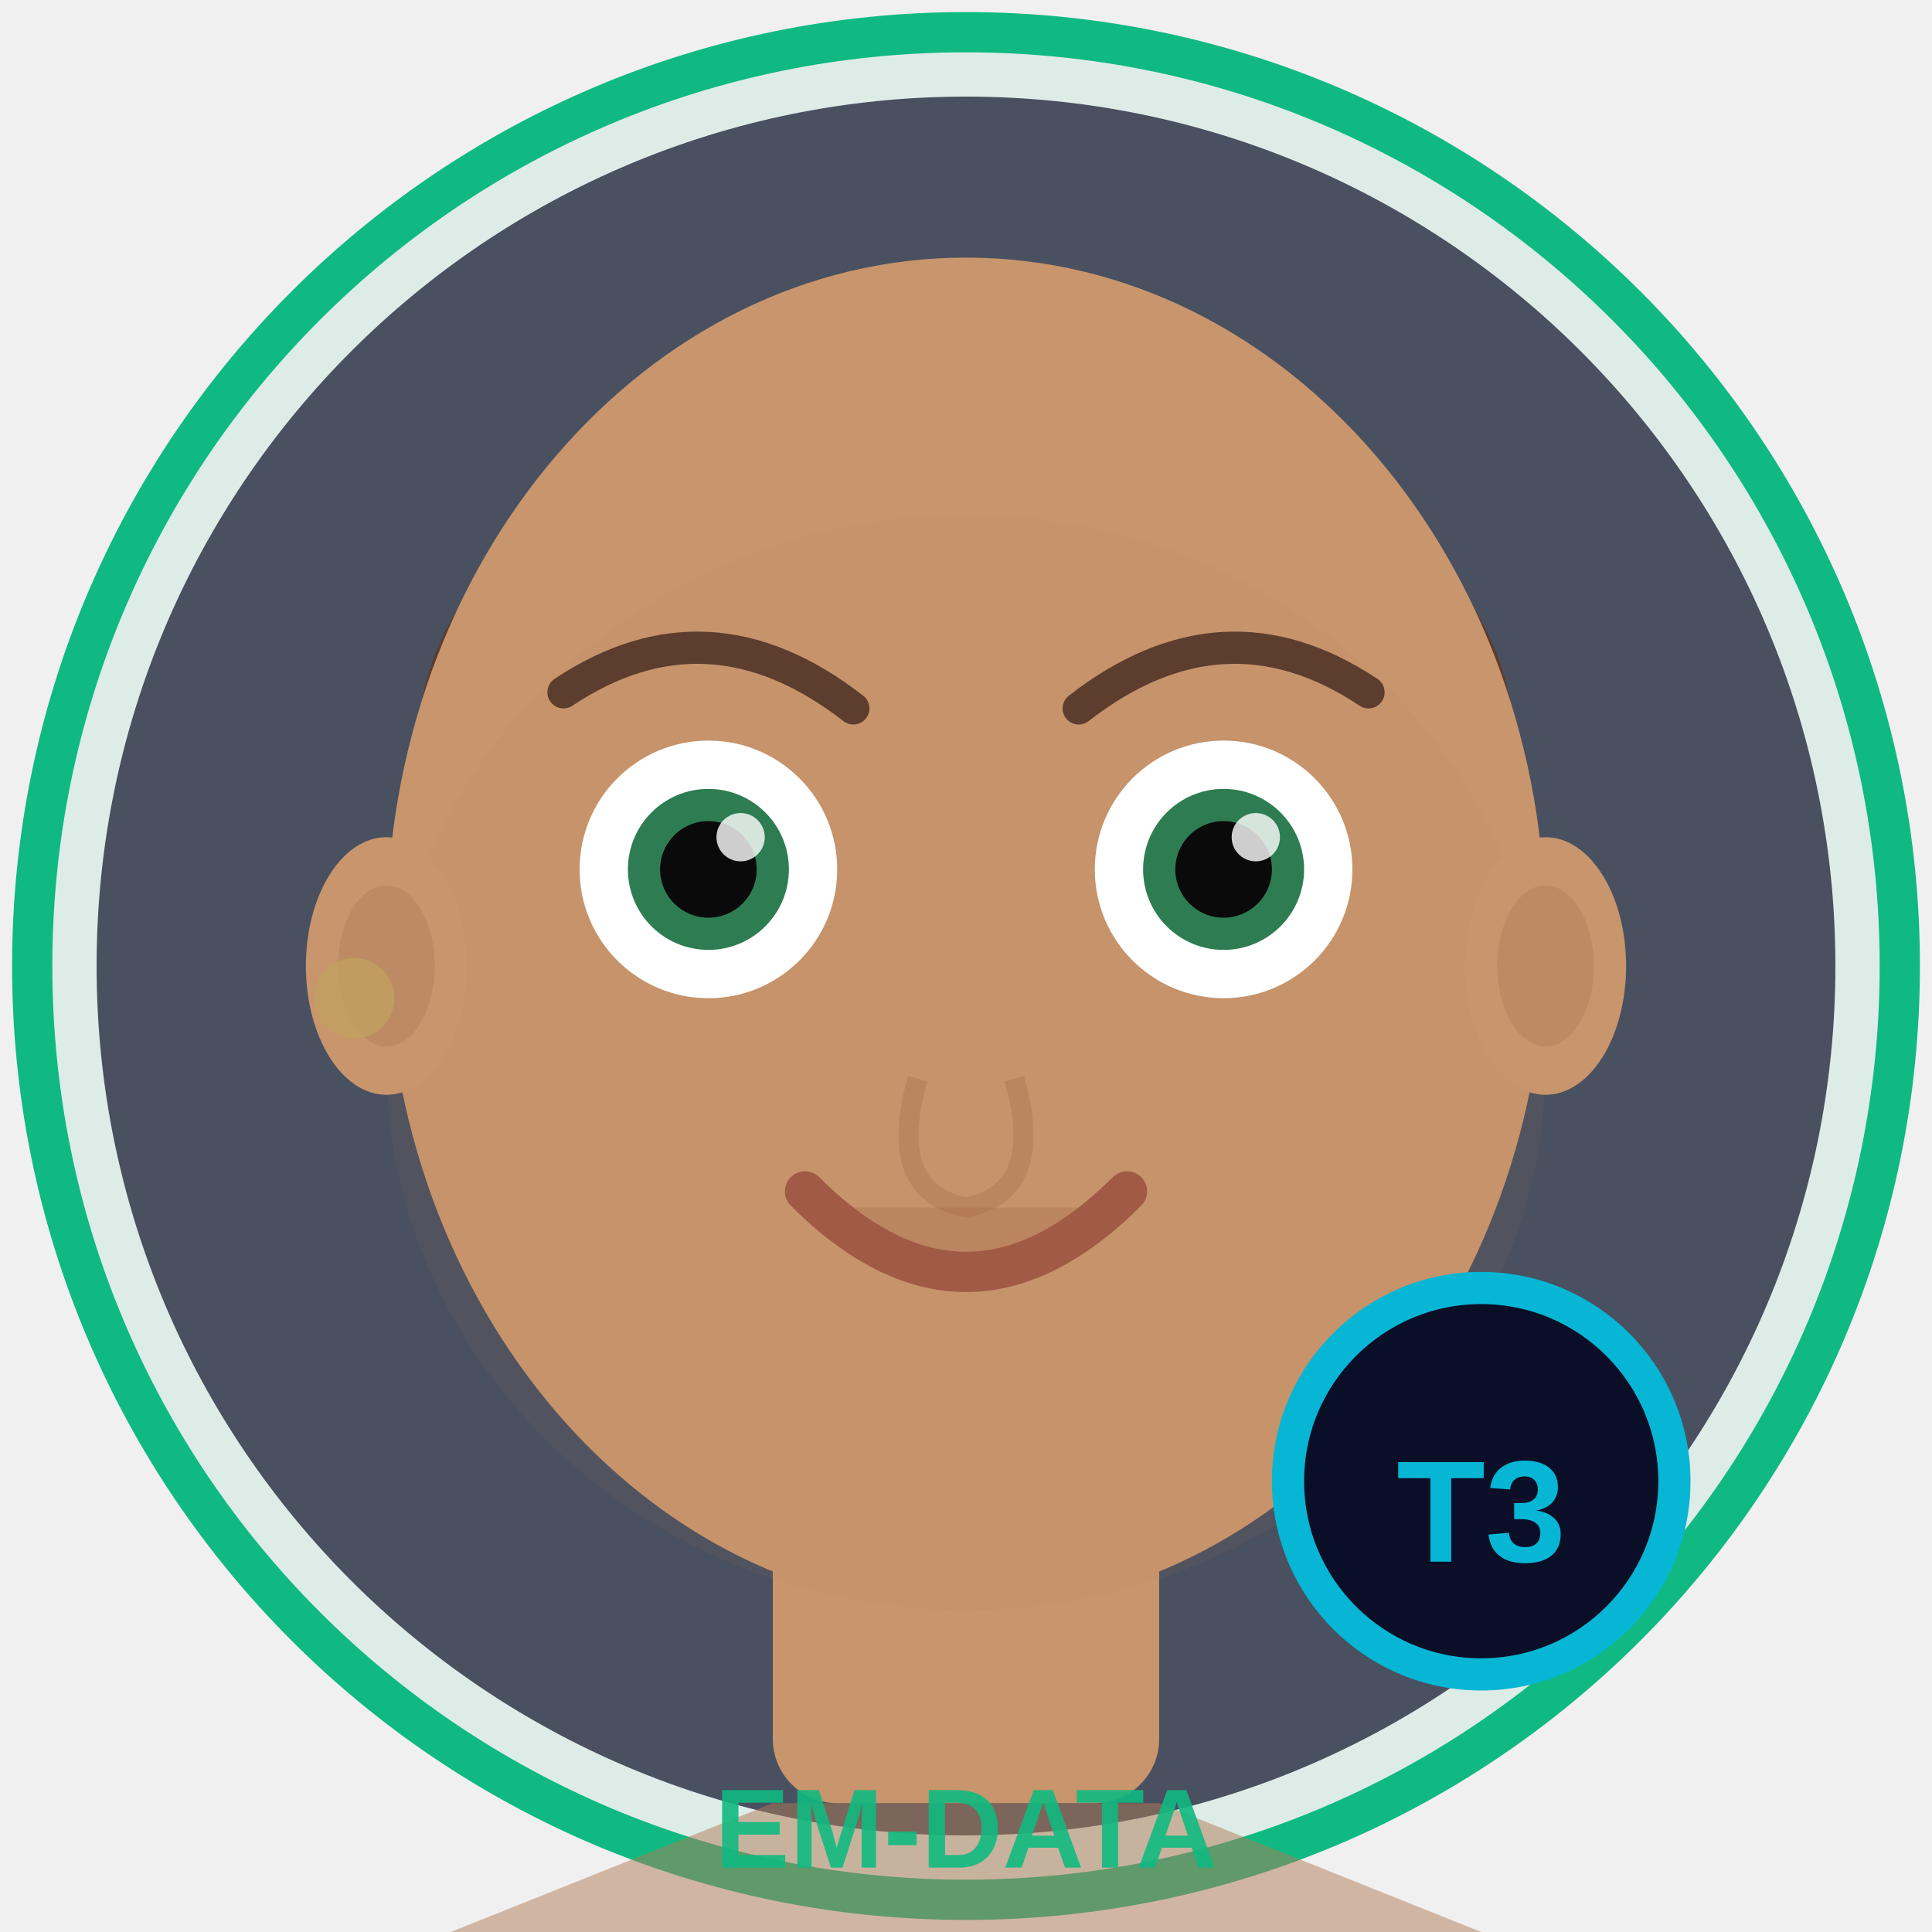
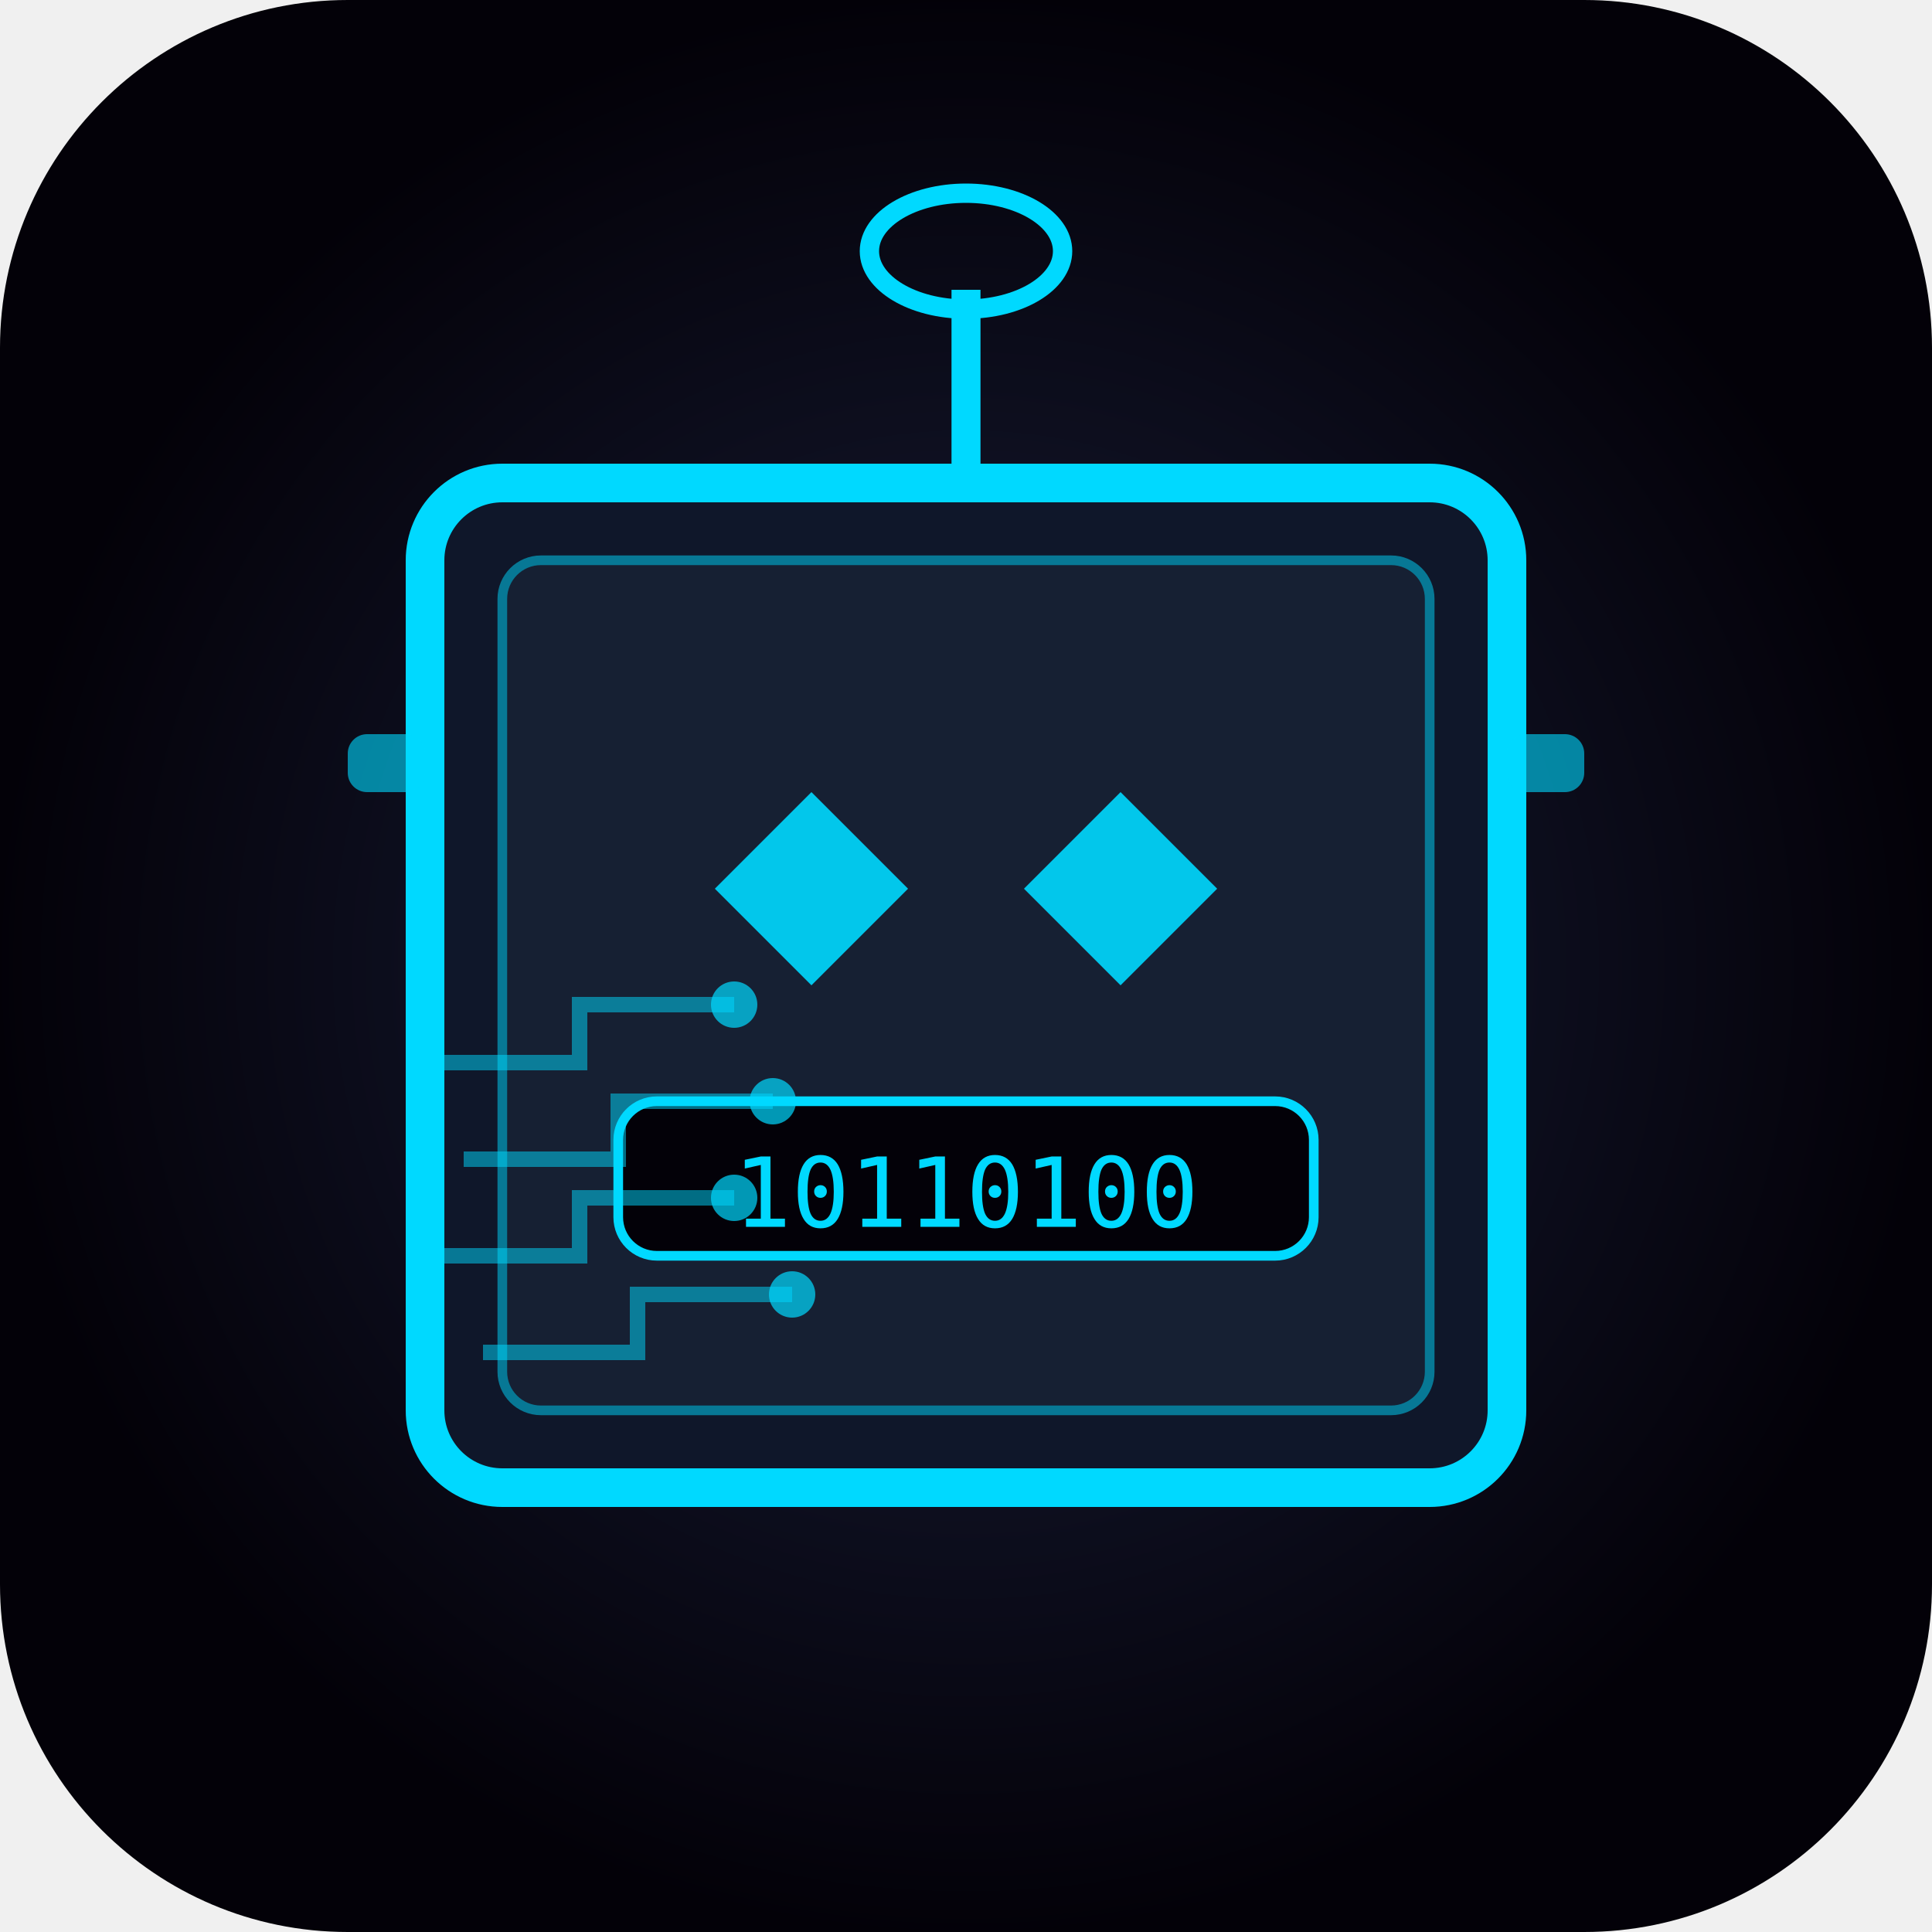
- <svg xmlns="http://www.w3.org/2000/svg" viewBox="0 0 120 120" width="120" height="120" role="img">
-   <circle cx="60" cy="60" r="58" fill="#10B981" opacity="0.08" />
-   <circle cx="60" cy="60" r="58" fill="none" stroke="#10B981" stroke-width="2.5" />
-   <circle cx="60" cy="60" r="54" fill="#0A0E27" opacity="0.7" />
-   <rect x="48" y="90" width="24" height="22" rx="4" fill="#C8956C" />
-   <rect x="48" y="90" width="24" height="4" rx="0" fill="#B07A54" opacity="0.4" />
-   <path d="M28,120 Q28,120 48,112 L72,112 Q92,120 92,120" fill="#B07A54" opacity="0.5" />
-   <ellipse cx="60" cy="46" rx="34" ry="22" fill="#5C3D2E" />
-   <rect x="26" y="46" width="68" height="18" rx="0" fill="#5C3D2E" />
-   <path d="M26,64 Q60,22 94,64" fill="#5C3D2E" />
-   <ellipse cx="60" cy="58" rx="36" ry="42" fill="#C8956C" />
-   <ellipse cx="60" cy="66" rx="36" ry="34" fill="#B07A54" opacity="0.08" />
-   <ellipse cx="24" cy="60" rx="5" ry="8" fill="#C8956C" />
-   <ellipse cx="24" cy="60" rx="3" ry="5" fill="#B07A54" opacity="0.4" />
-   <ellipse cx="96" cy="60" rx="5" ry="8" fill="#C8956C" />
-   <ellipse cx="96" cy="60" rx="3" ry="5" fill="#B07A54" opacity="0.4" />
-   <path d="M35,43 Q44,37 53,44" fill="none" stroke="#5C3D2E" stroke-width="2" stroke-linecap="round" />
-   <path d="M67,44 Q76,37 85,43" fill="none" stroke="#5C3D2E" stroke-width="2" stroke-linecap="round" />
-   <circle cx="44" cy="54" r="8" fill="white" />
-   <circle cx="44" cy="54" r="5" fill="#2E7D52" />
-   <circle cx="44" cy="54" r="3" fill="#0A0A0A" />
-   <circle cx="46" cy="52" r="1.5" fill="white" opacity="0.8" />
-   <circle cx="76" cy="54" r="8" fill="white" />
-   <circle cx="76" cy="54" r="5" fill="#2E7D52" />
-   <circle cx="76" cy="54" r="3" fill="#0A0A0A" />
-   <circle cx="78" cy="52" r="1.5" fill="white" opacity="0.8" />
-   <path d="M57,67 Q55,74 60,75 Q65,74 63,67" fill="none" stroke="#B07A54" stroke-width="1.25" opacity="0.5" />
-   <path d="M50,74 Q60,84 70,74" fill="none" stroke="#A05A45" stroke-width="2.5" stroke-linecap="round" />
-   <path d="M52,75 Q60,83 68,75" fill="#A05A45" opacity="0.25" />
-   <circle cx="22" cy="62" r="2.5" fill="#C0A060" opacity="0.8" />
-   <circle cx="92" cy="92" r="12" fill="#0A0E27" stroke="#06B6D4" stroke-width="2" />
-   <text x="92" y="97" font-family="'Arial Black',Arial,sans-serif" font-size="9" font-weight="900" fill="#06B6D4" text-anchor="middle">T3</text>
-   <text x="60" y="116" font-family="'Arial',sans-serif" font-size="7" font-weight="600" fill="#10B981" text-anchor="middle" opacity="0.9">EM-DATA</text>
+ <svg xmlns="http://www.w3.org/2000/svg" viewBox="0 0 100 100" width="200" height="200">
+   <defs>
+     <radialGradient id="bg" cx="50%" cy="50%" r="50%">
+       <stop offset="0%" stop-color="#1a1f3a" />
+       <stop offset="100%" stop-color="#030108" />
+     </radialGradient>
+   </defs>
+   <rect width="100" height="100" rx="18" fill="url(#bg)" />
+   <line x1="50" y1="25" x2="50" y2="15" stroke="#00D9FF" stroke-width="1.5" />
+   <ellipse cx="50" cy="13" rx="5" ry="3" fill="none" stroke="#00D9FF" stroke-width="1" />
+   <rect x="22" y="25" width="56" height="52" rx="4" fill="#0F172A" stroke="#00D9FF" stroke-width="2" />
+   <rect x="26" y="29" width="48" height="44" rx="2" fill="#1E293B" stroke="#00D9FF" stroke-width="0.5" opacity="0.5" />
+   <polygon points="42,41 47,46 42,51 37,46" fill="#00D9FF" opacity="0.9" />
+   <polygon points="58,41 63,46 58,51 53,46" fill="#00D9FF" opacity="0.9" />
+   <rect x="32" y="57" width="36" height="8" rx="2" fill="#030108" stroke="#00D9FF" stroke-width="0.5" />
+   <text x="50" y="63.5" text-anchor="middle" fill="#00D9FF" font-size="5" font-family="monospace">10110100</text>
+   <path d="M22,55 H30 V52 H38" stroke="#00D9FF" stroke-width="0.8" fill="none" opacity="0.5" />
+   <circle cx="38" cy="52" r="1.2" fill="#00D9FF" opacity="0.7" />
+   <path d="M24,60 H32 V57 H40" stroke="#00D9FF" stroke-width="0.8" fill="none" opacity="0.5" />
+   <circle cx="40" cy="57" r="1.2" fill="#00D9FF" opacity="0.7" />
+   <path d="M22,65 H30 V62 H38" stroke="#00D9FF" stroke-width="0.8" fill="none" opacity="0.5" />
+   <circle cx="38" cy="62" r="1.2" fill="#00D9FF" opacity="0.7" />
+   <path d="M25,70 H33 V67 H41" stroke="#00D9FF" stroke-width="0.8" fill="none" opacity="0.5" />
+   <circle cx="41" cy="67" r="1.2" fill="#00D9FF" opacity="0.7" />
+   <rect x="18" y="38" width="4" height="3" rx="1" fill="#00D9FF" opacity="0.6" />
+   <rect x="78" y="38" width="4" height="3" rx="1" fill="#00D9FF" opacity="0.6" />
</svg>
